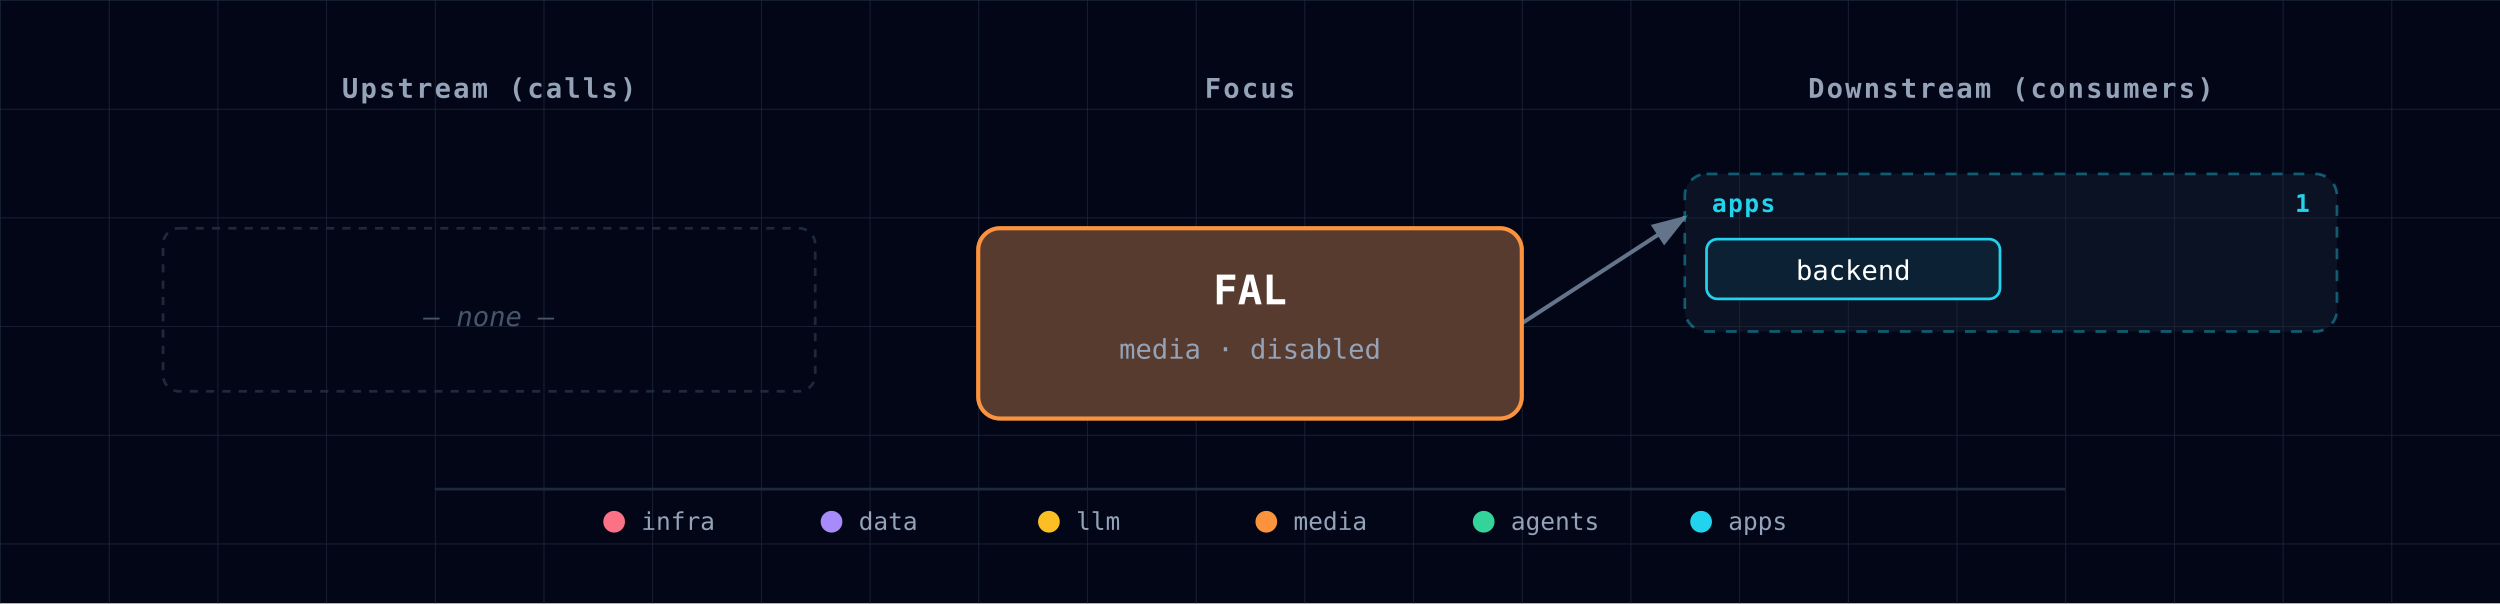
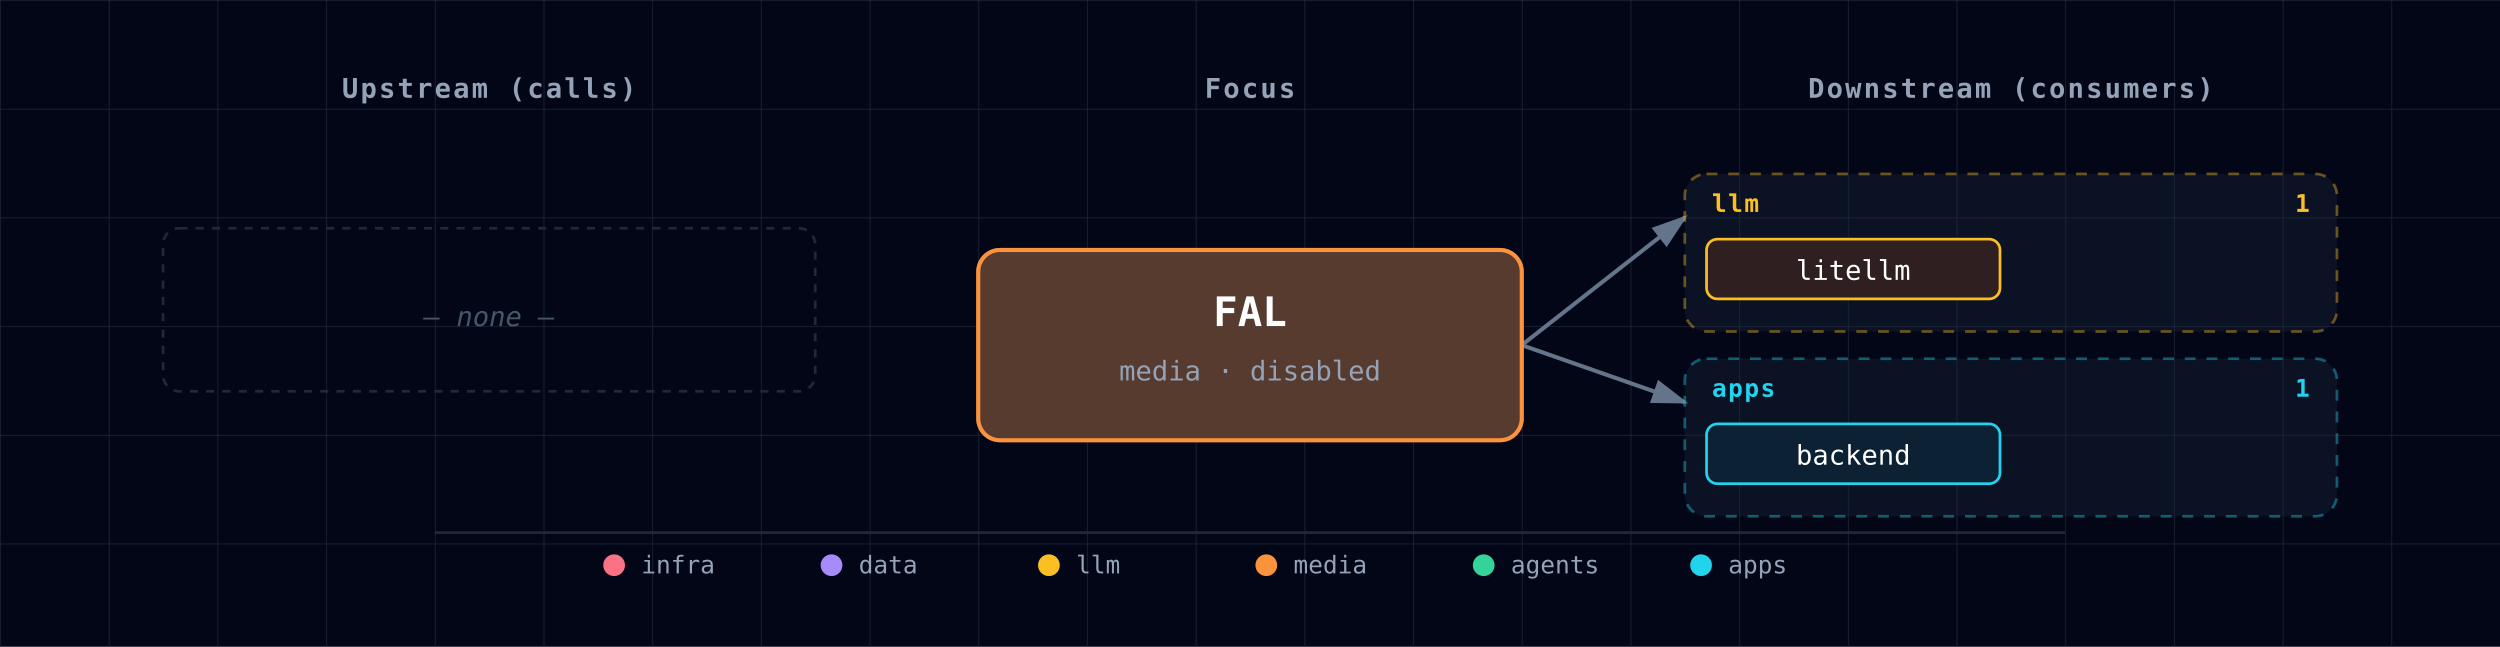
- <svg xmlns="http://www.w3.org/2000/svg" viewBox="0 0 920 222" font-family="'JetBrains Mono', 'Fira Code', Menlo, Consolas, monospace">
+ <svg xmlns="http://www.w3.org/2000/svg" viewBox="0 0 920 238" font-family="'JetBrains Mono', 'Fira Code', Menlo, Consolas, monospace">
  <defs>
    <pattern id="grid" width="40" height="40" patternUnits="userSpaceOnUse">
      <path d="M 40 0 L 0 0 0 40" fill="none" stroke="#1e293b" stroke-width="0.5" />
    </pattern>
    <marker id="arrowhead" markerWidth="9" markerHeight="6" refX="8" refY="3" orient="auto">
      <polygon points="0 0, 9 3, 0 6" fill="#64748b" />
    </marker>
    <filter id="focus-glow" x="-50%" y="-50%" width="200%" height="200%">
      <feGaussianBlur in="SourceAlpha" stdDeviation="6" />
      <feFlood flood-color="#fb923c" flood-opacity="0.6" />
      <feComposite in2="SourceAlpha" operator="in" />
      <feMerge>
        <feMergeNode />
        <feMergeNode in="SourceGraphic" />
      </feMerge>
    </filter>
  </defs>
-   <rect width="920" height="222" fill="#020617" />
-   <rect width="920" height="222" fill="url(#grid)" />
+   <rect width="920" height="238" fill="#020617" />
+   <rect width="920" height="238" fill="url(#grid)" />
  <text x="180" y="36" fill="#94a3b8" font-size="10" font-weight="600" text-anchor="middle" letter-spacing="0.08em">Upstream (calls)</text>
  <text x="460" y="36" fill="#94a3b8" font-size="10" font-weight="600" text-anchor="middle" letter-spacing="0.08em">Focus</text>
  <text x="740" y="36" fill="#94a3b8" font-size="10" font-weight="600" text-anchor="middle" letter-spacing="0.08em">Downstream (consumers)</text>
-   <line x1="560" y1="119" x2="620" y2="80" stroke="#64748b" stroke-width="1.5" marker-end="url(#arrowhead)" />
+   <line x1="560" y1="127" x2="620" y2="80" stroke="#64748b" stroke-width="1.5" marker-end="url(#arrowhead)" />
+   <line x1="560" y1="127" x2="620" y2="148" stroke="#64748b" stroke-width="1.5" marker-end="url(#arrowhead)" />
  <g>
    <rect x="60" y="84" width="240" height="60" rx="6" fill="none" stroke="#1e293b" stroke-width="1" stroke-dasharray="3,3" />
    <text x="180" y="120" fill="#475569" font-size="10" font-style="italic" text-anchor="middle">— none —</text>
  </g>
  <g>
    <g class="cluster">
-       <rect x="620" y="64" width="240" height="58" rx="8" fill="rgba(30,41,59,0.35)" stroke="#22d3ee" stroke-width="1" stroke-dasharray="4,4" stroke-opacity="0.4" />
-       <text x="630" y="78" fill="#22d3ee" font-size="9" font-weight="700" text-anchor="start" style="letter-spacing:0.06em;text-transform:uppercase;">apps</text>
-       <text x="850" y="78" fill="#22d3ee" font-size="9" font-weight="600" text-anchor="end">1</text>
+       <rect x="620" y="64" width="240" height="58" rx="8" fill="rgba(30,41,59,0.35)" stroke="#fbbf24" stroke-width="1" stroke-dasharray="4,4" stroke-opacity="0.4" />
+       <text x="630" y="78" fill="#fbbf24" font-size="9" font-weight="700" text-anchor="start" style="letter-spacing:0.06em;text-transform:uppercase;">llm</text>
+       <text x="850" y="78" fill="#fbbf24" font-size="9" font-weight="600" text-anchor="end">1</text>
    </g>
    <g>
      <rect x="628" y="88" width="108" height="22" rx="4" fill="#0f172a" />
-       <rect x="628" y="88" width="108" height="22" rx="4" fill="rgba(8, 51, 68, 0.4)" stroke="#22d3ee" stroke-width="1" />
-       <text x="682" y="103" fill="white" font-size="10" text-anchor="middle">backend</text>
+       <rect x="628" y="88" width="108" height="22" rx="4" fill="rgba(120, 53, 15, 0.3)" stroke="#fbbf24" stroke-width="1" />
+       <text x="682" y="103" fill="white" font-size="10" text-anchor="middle">litellm</text>
+     </g>
+     <g class="cluster">
+       <rect x="620" y="132" width="240" height="58" rx="8" fill="rgba(30,41,59,0.35)" stroke="#22d3ee" stroke-width="1" stroke-dasharray="4,4" stroke-opacity="0.4" />
+       <text x="630" y="146" fill="#22d3ee" font-size="9" font-weight="700" text-anchor="start" style="letter-spacing:0.06em;text-transform:uppercase;">apps</text>
+       <text x="850" y="146" fill="#22d3ee" font-size="9" font-weight="600" text-anchor="end">1</text>
+     </g>
+     <g>
+       <rect x="628" y="156" width="108" height="22" rx="4" fill="#0f172a" />
+       <rect x="628" y="156" width="108" height="22" rx="4" fill="rgba(8, 51, 68, 0.4)" stroke="#22d3ee" stroke-width="1" />
+       <text x="682" y="171" fill="white" font-size="10" text-anchor="middle">backend</text>
    </g>
  </g>
  <g class="focus" filter="url(#focus-glow)">
-     <rect x="360" y="84" width="200" height="70" rx="8" fill="#0f172a" />
-     <rect x="360" y="84" width="200" height="70" rx="8" fill="rgba(251, 146, 60, 0.3)" stroke="#fb923c" stroke-width="1.5" />
-     <text x="460" y="112" fill="white" font-size="15" font-weight="700" text-anchor="middle">FAL</text>
-     <text x="460" y="132" fill="#94a3b8" font-size="10" text-anchor="middle">media · disabled</text>
+     <rect x="360" y="92" width="200" height="70" rx="8" fill="#0f172a" />
+     <rect x="360" y="92" width="200" height="70" rx="8" fill="rgba(251, 146, 60, 0.3)" stroke="#fb923c" stroke-width="1.5" />
+     <text x="460" y="120" fill="white" font-size="15" font-weight="700" text-anchor="middle">FAL</text>
+     <text x="460" y="140" fill="#94a3b8" font-size="10" text-anchor="middle">media · disabled</text>
  </g>
  <g class="legend">
-     <line x1="160" y1="180" x2="760" y2="180" stroke="#1e293b" stroke-width="1" />
-     <circle cx="226" cy="192" r="4" fill="#fb7185" />
-     <text x="236" y="195" fill="#94a3b8" font-size="9" font-weight="400" text-anchor="start">infra</text>
-     <circle cx="306" cy="192" r="4" fill="#a78bfa" />
-     <text x="316" y="195" fill="#94a3b8" font-size="9" font-weight="400" text-anchor="start">data</text>
-     <circle cx="386" cy="192" r="4" fill="#fbbf24" />
-     <text x="396" y="195" fill="#94a3b8" font-size="9" font-weight="400" text-anchor="start">llm</text>
-     <circle cx="466" cy="192" r="4" fill="#fb923c" />
-     <text x="476" y="195" fill="#94a3b8" font-size="9" font-weight="400" text-anchor="start">media</text>
-     <circle cx="546" cy="192" r="4" fill="#34d399" />
-     <text x="556" y="195" fill="#94a3b8" font-size="9" font-weight="400" text-anchor="start">agents</text>
-     <circle cx="626" cy="192" r="4" fill="#22d3ee" />
-     <text x="636" y="195" fill="#94a3b8" font-size="9" font-weight="400" text-anchor="start">apps</text>
+     <line x1="160" y1="196" x2="760" y2="196" stroke="#1e293b" stroke-width="1" />
+     <circle cx="226" cy="208" r="4" fill="#fb7185" />
+     <text x="236" y="211" fill="#94a3b8" font-size="9" font-weight="400" text-anchor="start">infra</text>
+     <circle cx="306" cy="208" r="4" fill="#a78bfa" />
+     <text x="316" y="211" fill="#94a3b8" font-size="9" font-weight="400" text-anchor="start">data</text>
+     <circle cx="386" cy="208" r="4" fill="#fbbf24" />
+     <text x="396" y="211" fill="#94a3b8" font-size="9" font-weight="400" text-anchor="start">llm</text>
+     <circle cx="466" cy="208" r="4" fill="#fb923c" />
+     <text x="476" y="211" fill="#94a3b8" font-size="9" font-weight="400" text-anchor="start">media</text>
+     <circle cx="546" cy="208" r="4" fill="#34d399" />
+     <text x="556" y="211" fill="#94a3b8" font-size="9" font-weight="400" text-anchor="start">agents</text>
+     <circle cx="626" cy="208" r="4" fill="#22d3ee" />
+     <text x="636" y="211" fill="#94a3b8" font-size="9" font-weight="400" text-anchor="start">apps</text>
  </g>
</svg>
